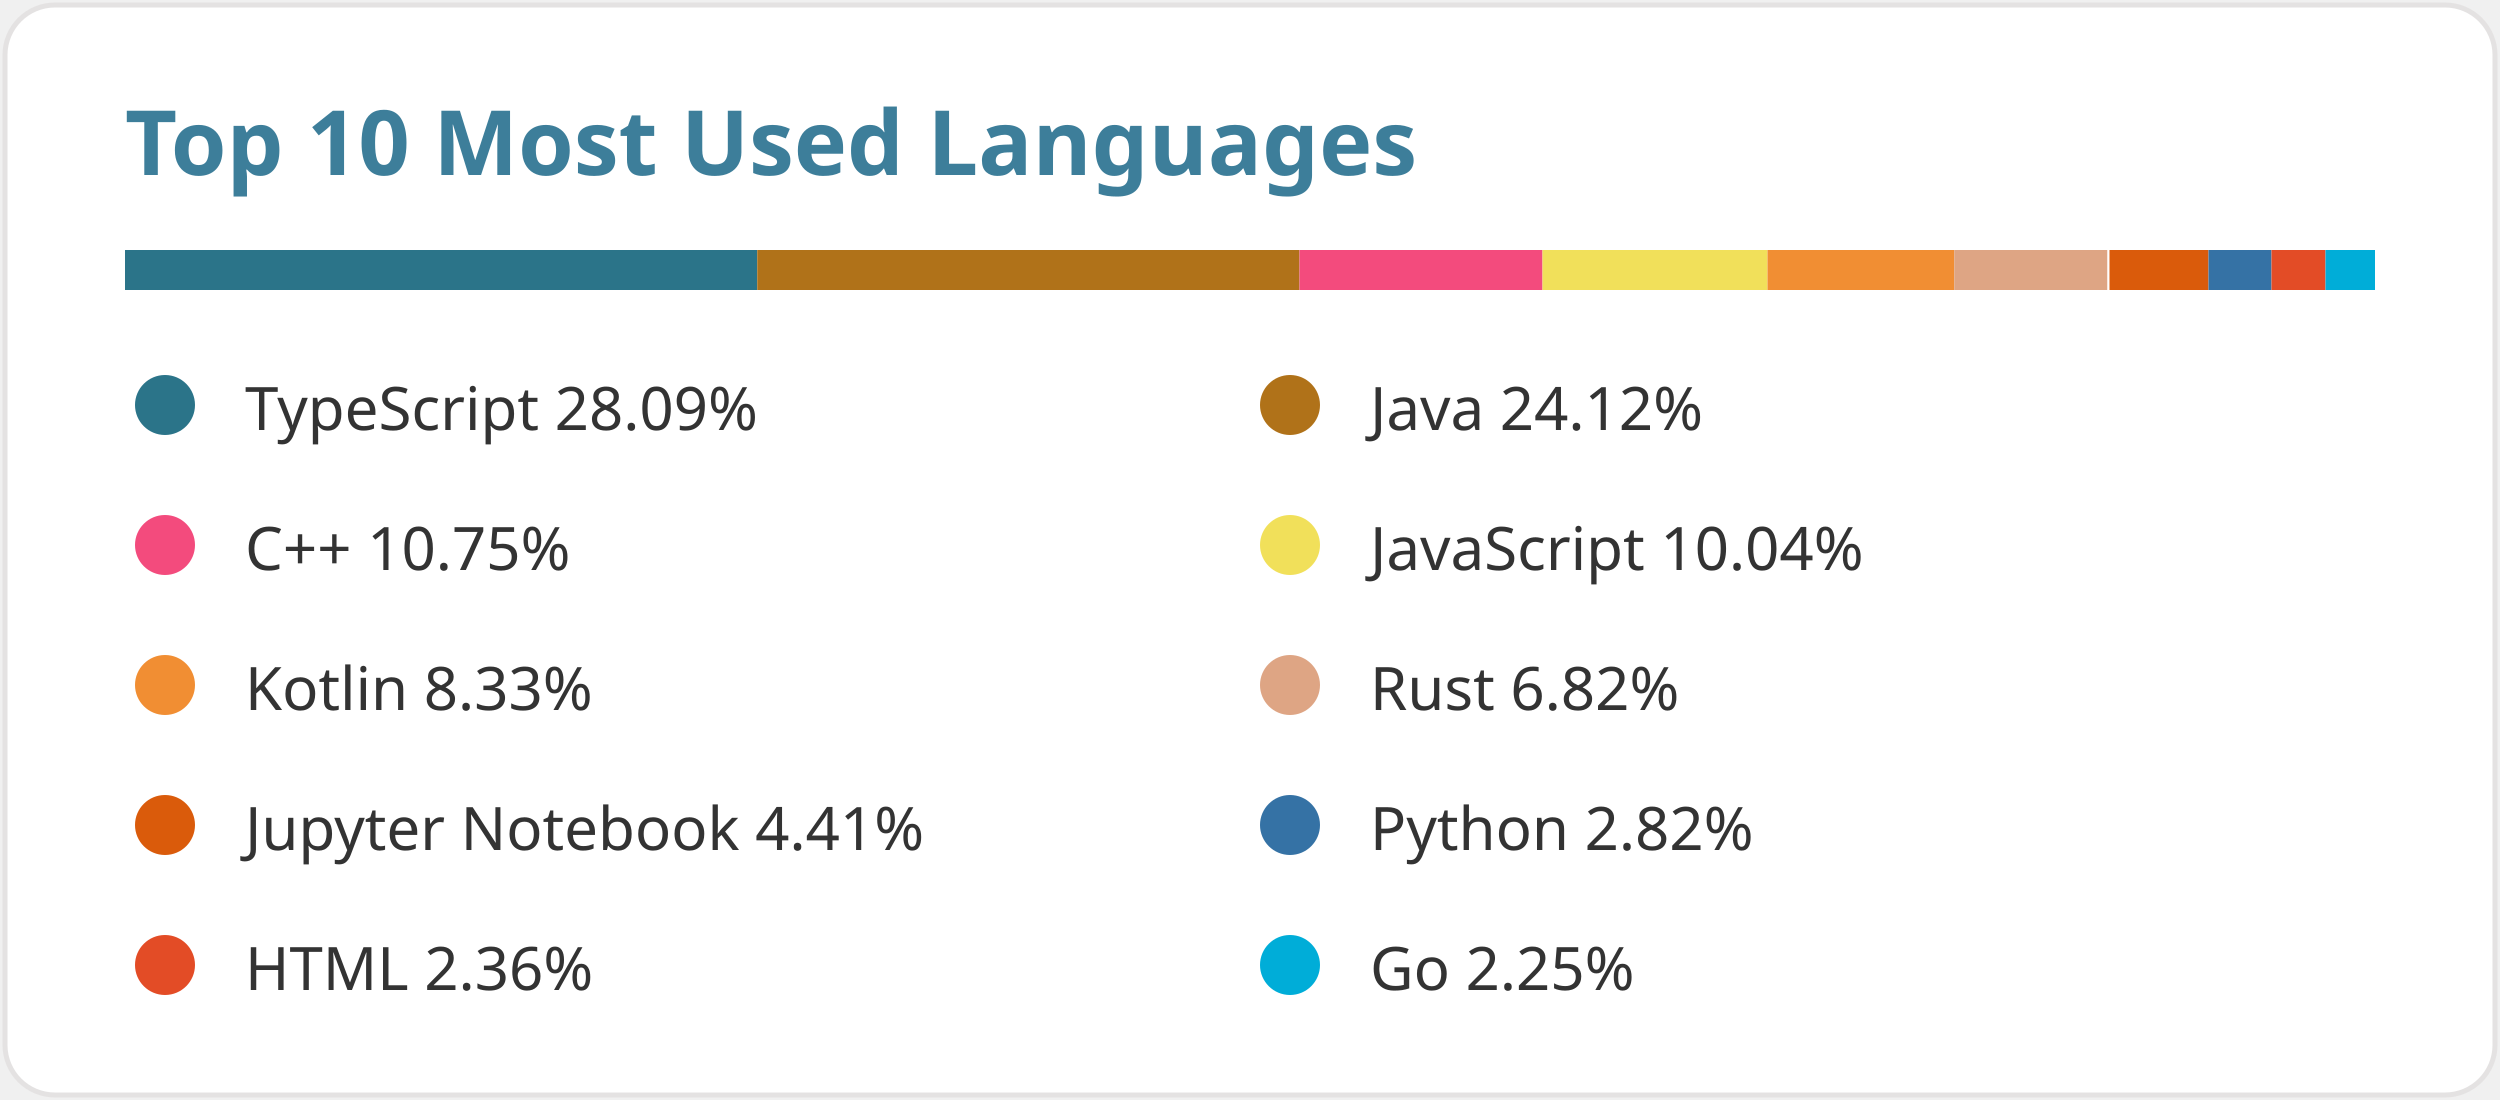
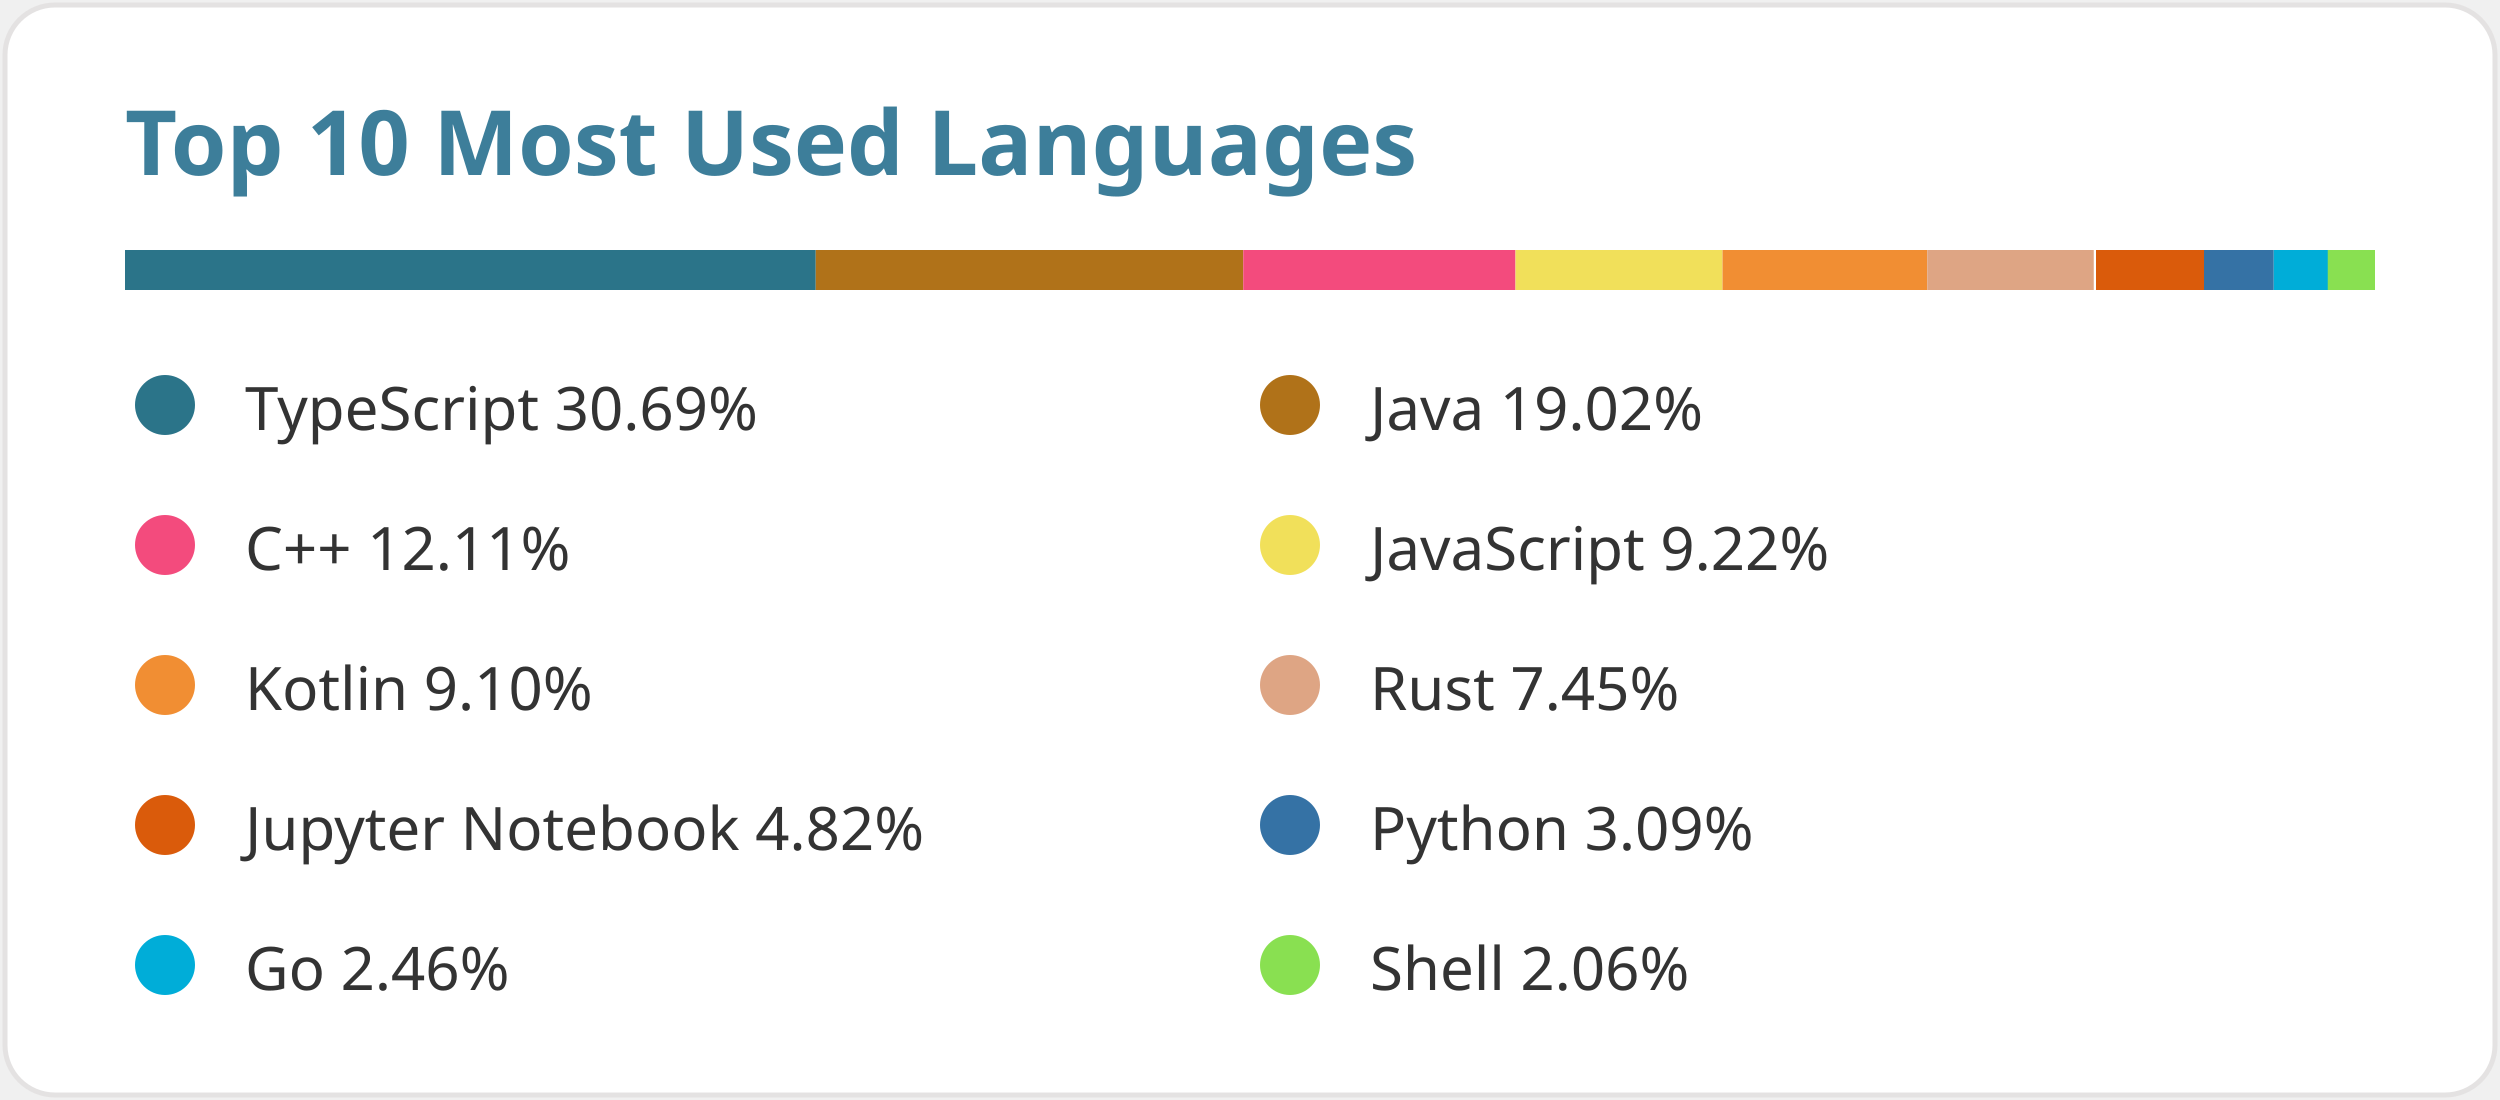
<svg xmlns="http://www.w3.org/2000/svg" width="500" height="220" viewBox="0 0 500 220" data-reactroot="">
  <style>text { font-family: 'Segoe UI', Ubuntu, Sans-Serif; fill: #333333; font-size: 12px; font-weight: 400; }</style>
  <rect width="498" height="218" x="1" y="1" rx="10" fill="#ffffff" stroke="#e4e2e2" />
  <text x="25" y="35" style="fill:#3d7e9a;font-size:18px;font-weight:600">Top 10 Most Used Languages</text>
  <g transform="translate(25, 50) scale(450, 8)">
-     <rect fill="#2b7489" x="0" width="0.281" height="1" />
-     <rect fill="#b07219" x="0.281" width="0.241" height="1" />
-     <rect fill="#f34b7d" x="0.522" width="0.108" height="1" />
-     <rect fill="#f1e05a" x="0.63" width="0.1" height="1" />
-     <rect fill="#F18E33" x="0.73" width="0.083" height="1" />
-     <rect fill="#dea584" x="0.813" width="0.068" height="1" />
-     <rect fill="#DA5B0B" x="0.882" width="0.044" height="1" />
-     <rect fill="#3572A5" x="0.926" width="0.028" height="1" />
-     <rect fill="#e34c26" x="0.954" width="0.024" height="1" />
-     <rect fill="#00ADD8" x="0.978" width="0.022" height="1" />
+     <rect fill="#2b7489" x="0" width="0.307" height="1" />
+     <rect fill="#b07219" x="0.307" width="0.19" height="1" />
+     <rect fill="#f34b7d" x="0.497" width="0.121" height="1" />
+     <rect fill="#f1e05a" x="0.618" width="0.092" height="1" />
+     <rect fill="#F18E33" x="0.71" width="0.091" height="1" />
+     <rect fill="#dea584" x="0.801" width="0.074" height="1" />
+     <rect fill="#DA5B0B" x="0.876" width="0.048" height="1" />
+     <rect fill="#3572A5" x="0.924" width="0.031" height="1" />
+     <rect fill="#00ADD8" x="0.955" width="0.025" height="1" />
+     <rect fill="#89e051" x="0.979" width="0.021" height="1" />
  </g>
  <g transform="translate(25, 75)">
    <circle cx="8" cy="6" r="6" fill="#2b7489" />
-     <text x="24" y="11">TypeScript 28.09%</text>
+     <text x="24" y="11">TypeScript 30.69%</text>
  </g>
  <g transform="translate(250, 75)">
    <circle cx="8" cy="6" r="6" fill="#b07219" />
-     <text x="24" y="11">Java 24.12%</text>
+     <text x="24" y="11">Java 19.02%</text>
  </g>
  <g transform="translate(25, 103)">
    <circle cx="8" cy="6" r="6" fill="#f34b7d" />
-     <text x="24" y="11">C++ 10.75%</text>
+     <text x="24" y="11">C++ 12.11%</text>
  </g>
  <g transform="translate(250, 103)">
    <circle cx="8" cy="6" r="6" fill="#f1e05a" />
-     <text x="24" y="11">JavaScript 10.04%</text>
+     <text x="24" y="11">JavaScript 9.22%</text>
  </g>
  <g transform="translate(25, 131)">
    <circle cx="8" cy="6" r="6" fill="#F18E33" />
-     <text x="24" y="11">Kotlin 8.33%</text>
+     <text x="24" y="11">Kotlin 9.10%</text>
  </g>
  <g transform="translate(250, 131)">
    <circle cx="8" cy="6" r="6" fill="#dea584" />
-     <text x="24" y="11">Rust 6.82%</text>
+     <text x="24" y="11">Rust 7.45%</text>
  </g>
  <g transform="translate(25, 159)">
    <circle cx="8" cy="6" r="6" fill="#DA5B0B" />
-     <text x="24" y="11">Jupyter Notebook 4.41%</text>
+     <text x="24" y="11">Jupyter Notebook 4.82%</text>
  </g>
  <g transform="translate(250, 159)">
    <circle cx="8" cy="6" r="6" fill="#3572A5" />
-     <text x="24" y="11">Python 2.82%</text>
+     <text x="24" y="11">Python 3.09%</text>
  </g>
  <g transform="translate(25, 187)">
-     <circle cx="8" cy="6" r="6" fill="#e34c26" />
-     <text x="24" y="11">HTML 2.36%</text>
+     <circle cx="8" cy="6" r="6" fill="#00ADD8" />
+     <text x="24" y="11">Go 2.46%</text>
  </g>
  <g transform="translate(250, 187)">
-     <circle cx="8" cy="6" r="6" fill="#00ADD8" />
-     <text x="24" y="11">Go 2.25%</text>
+     <circle cx="8" cy="6" r="6" fill="#89e051" />
+     <text x="24" y="11">Shell 2.06%</text>
  </g>
</svg>
